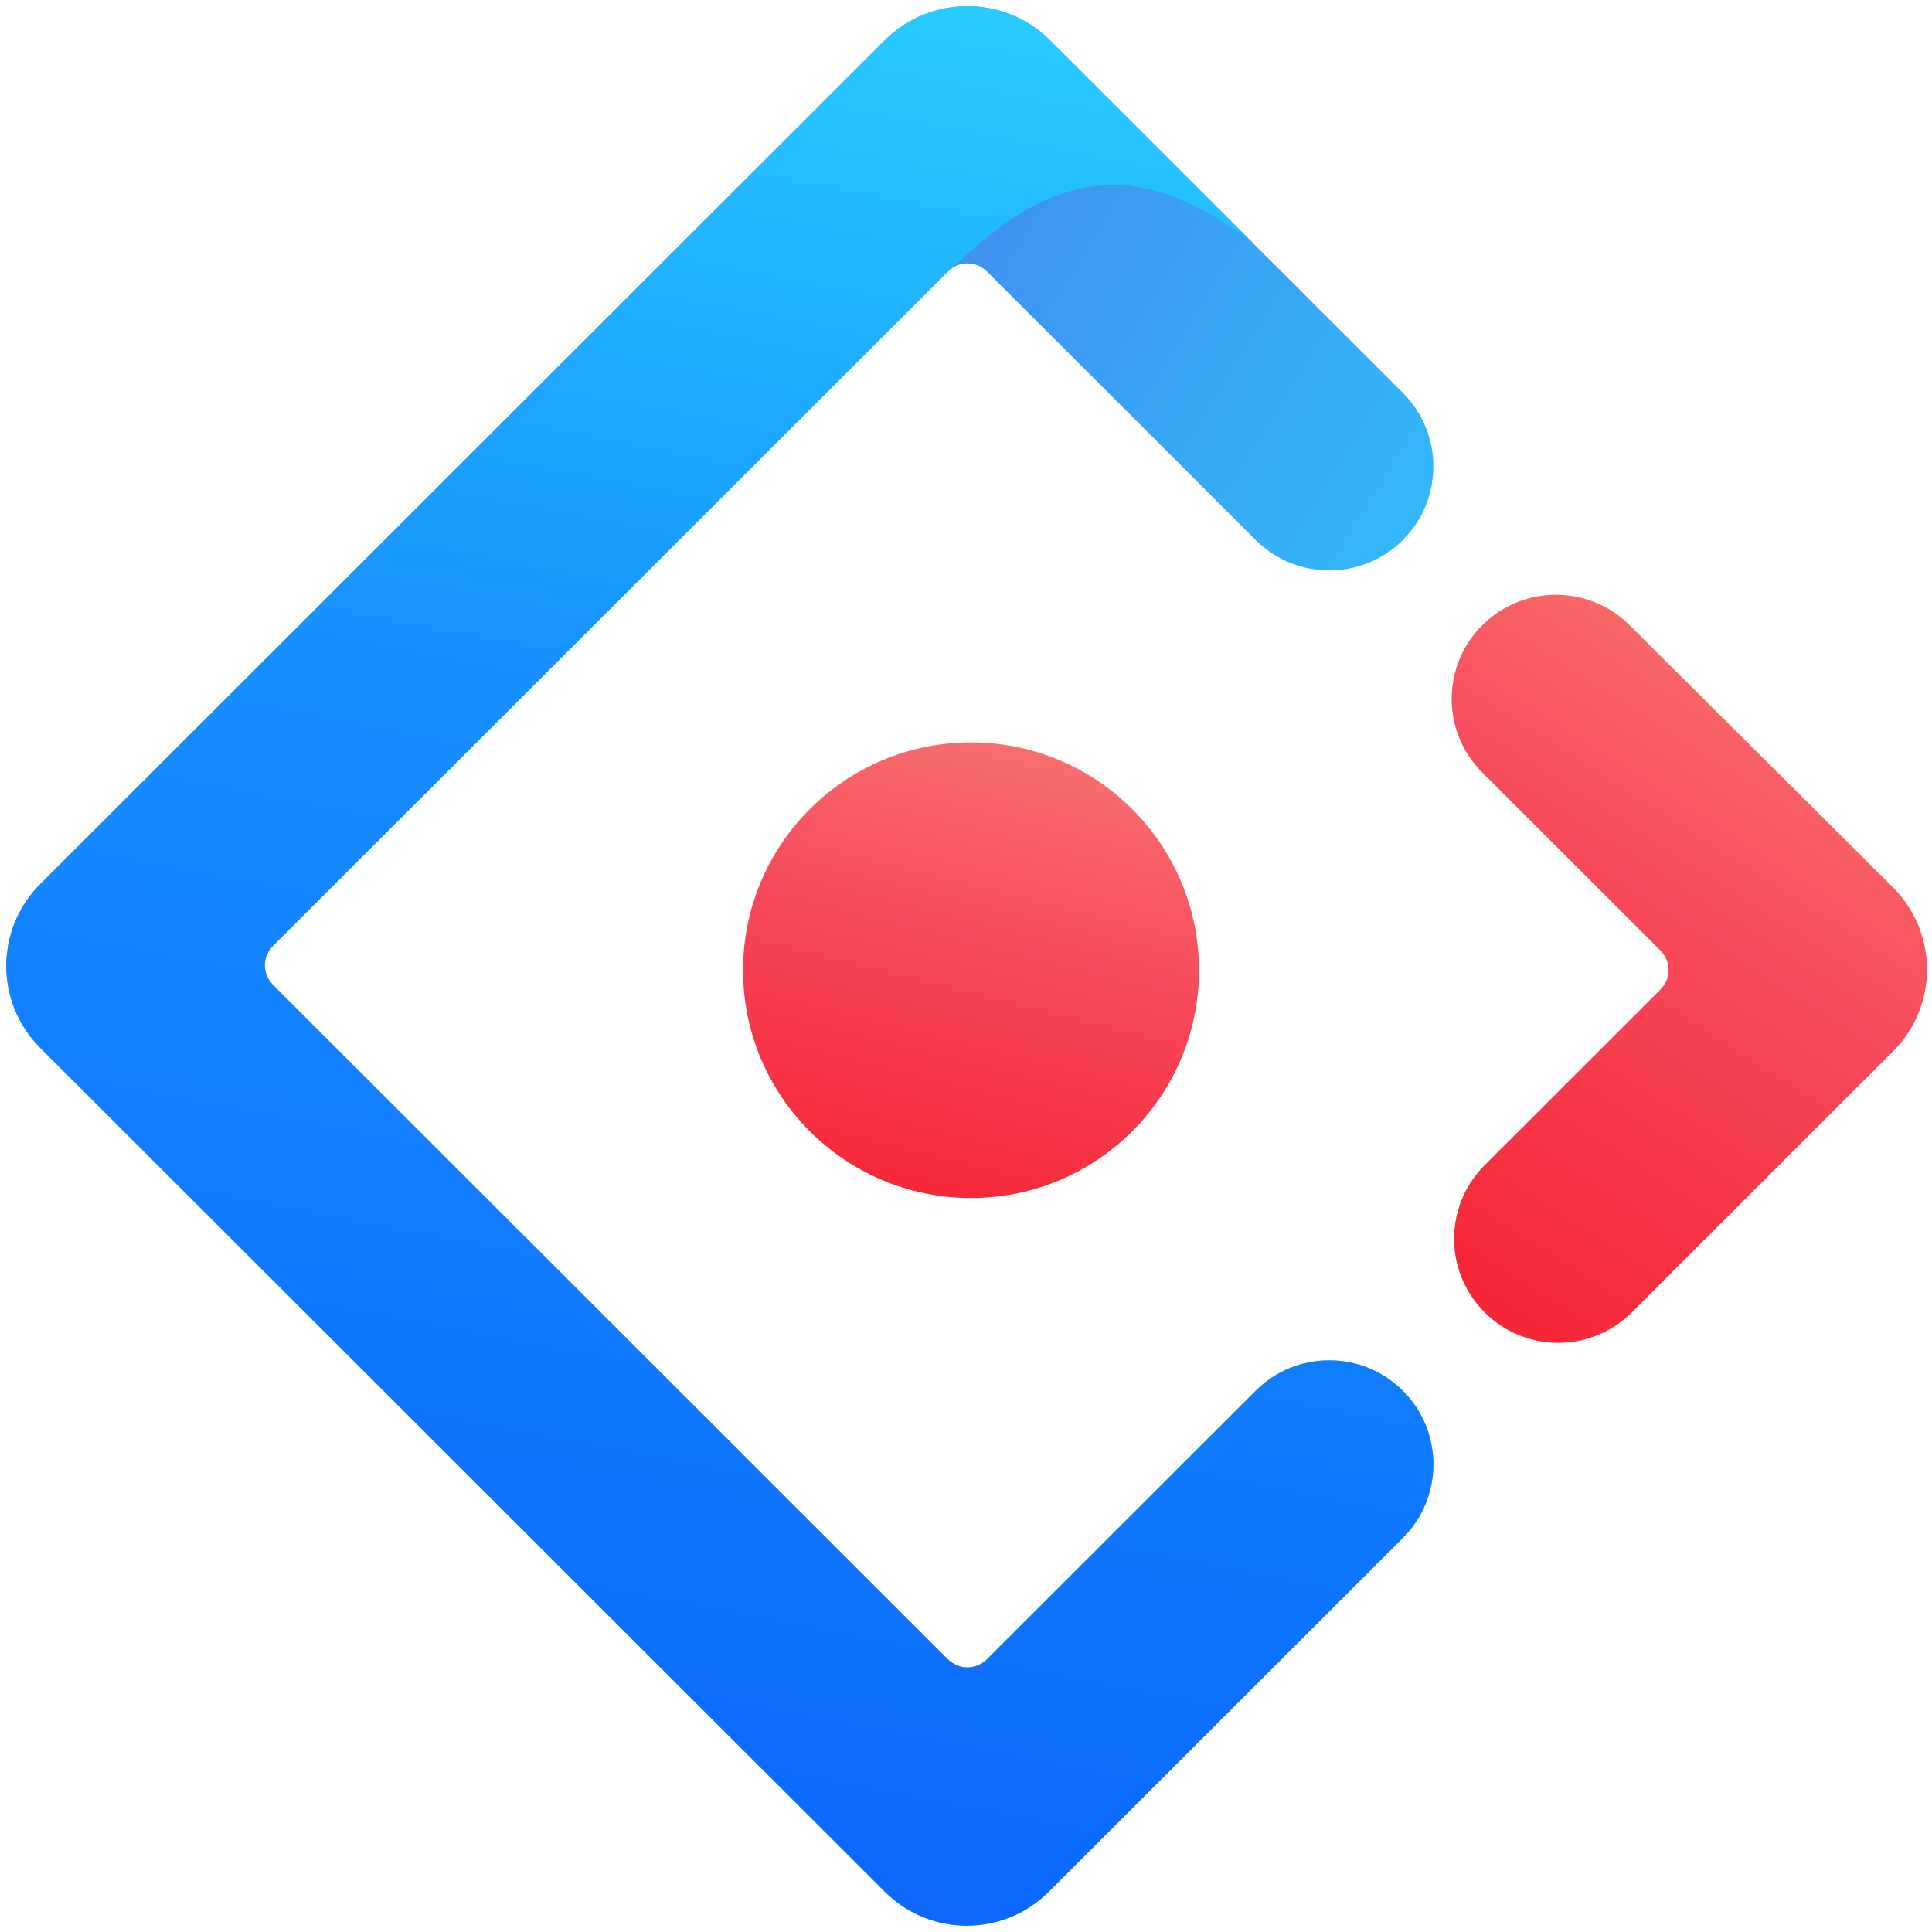
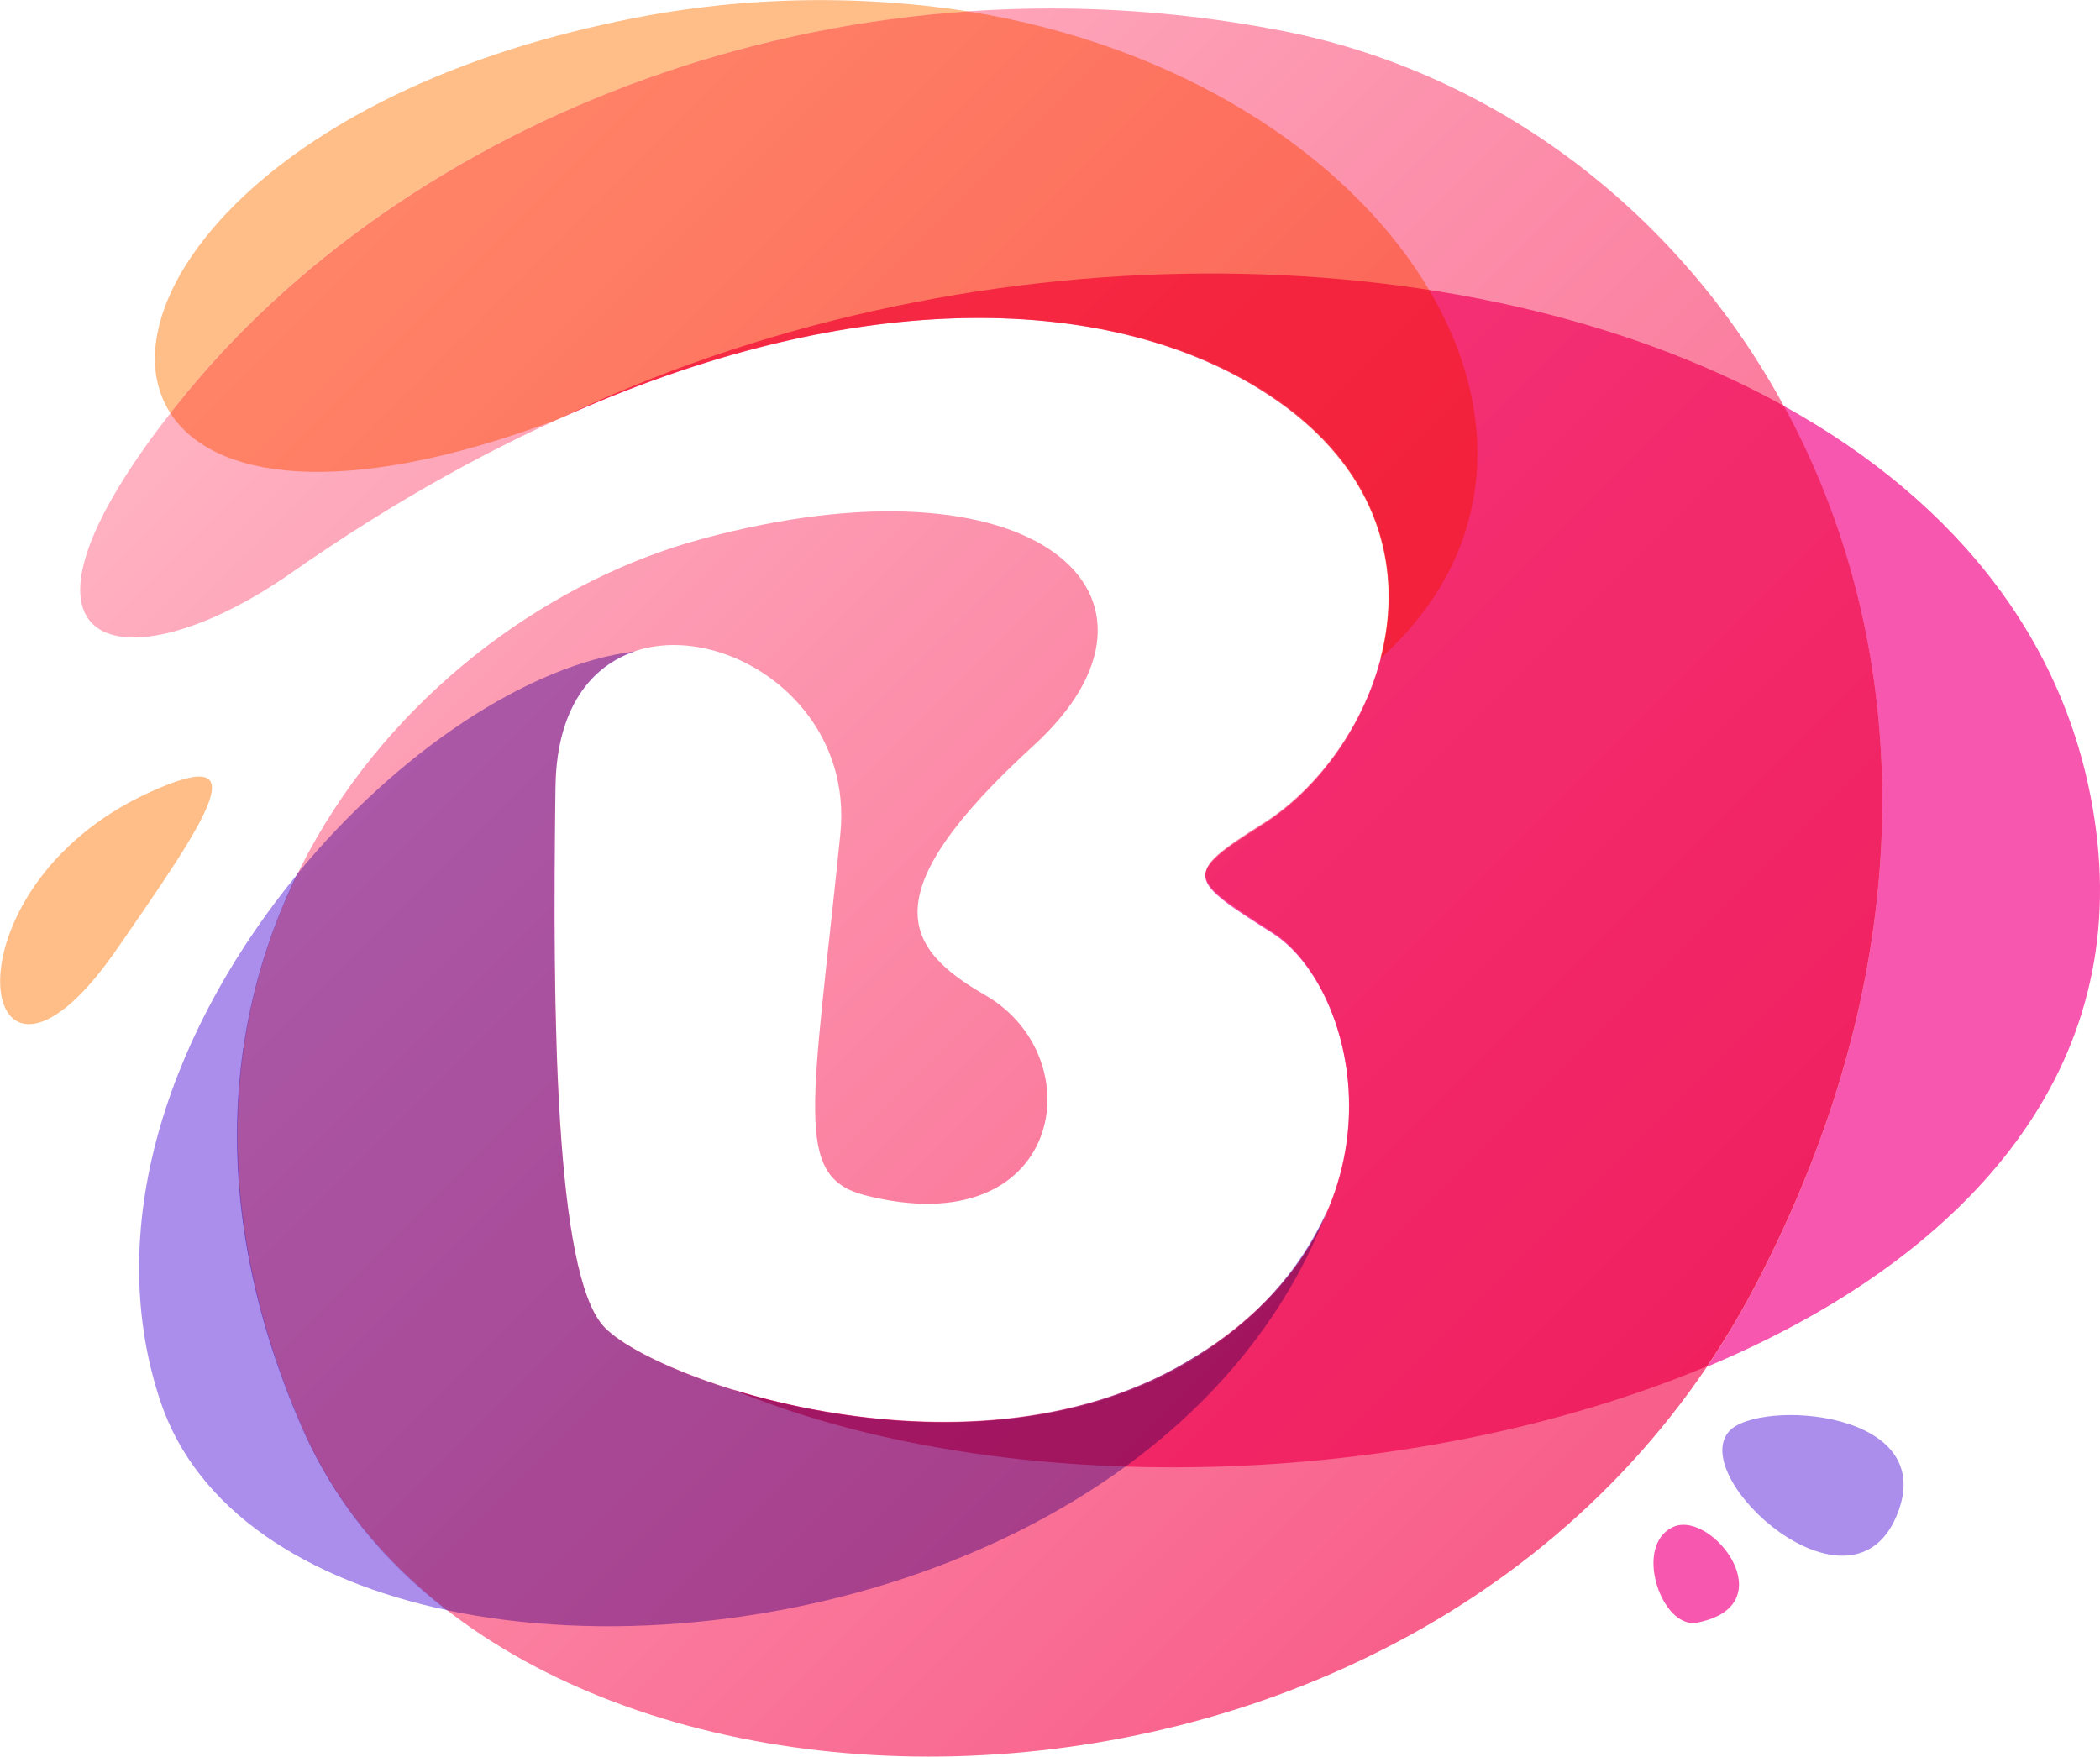
- <svg xmlns="http://www.w3.org/2000/svg" width="200px" height="200px" viewBox="0 0 200 200" version="1.1">
+ <svg xmlns="http://www.w3.org/2000/svg" viewBox="0 0 111.83 93.56">
  <defs>
-     <linearGradient x1="62.102%" y1="0%" x2="108.197%" y2="37.864%" id="linearGradient-1">
-       <stop stop-color="#4285EB" offset="0%" />
-       <stop stop-color="#2EC7FF" offset="100%" />
-     </linearGradient>
-     <linearGradient x1="69.644%" y1="0%" x2="54.043%" y2="108.457%" id="linearGradient-2">
-       <stop stop-color="#29CDFF" offset="0%" />
-       <stop stop-color="#148EFF" offset="37.86%" />
-       <stop stop-color="#0A60FF" offset="100%" />
-     </linearGradient>
-     <linearGradient x1="69.691%" y1="-12.974%" x2="16.723%" y2="117.391%" id="linearGradient-3">
-       <stop stop-color="#FA816E" offset="0%" />
-       <stop stop-color="#F74A5C" offset="41.473%" />
-       <stop stop-color="#F51D2C" offset="100%" />
-     </linearGradient>
-     <linearGradient x1="68.128%" y1="-35.691%" x2="30.44%" y2="114.943%" id="linearGradient-4">
-       <stop stop-color="#FA8E7D" offset="0%" />
-       <stop stop-color="#F74A5C" offset="51.264%" />
-       <stop stop-color="#F51D2C" offset="100%" />
+     <linearGradient id="ac7028c69-dbe4-4c59-8f12-0c3c87d14095" x1="18.64" y1="11.9" x2="85.78" y2="79.04" gradientUnits="userSpaceOnUse">
+       <stop offset="0" stop-color="#ffb2c2" />
+       <stop offset="1" stop-color="#f85e8a" />
    </linearGradient>
  </defs>
-   <g id="Page-1" stroke="none" stroke-width="1" fill="none" fill-rule="evenodd">
-     <g id="logo" transform="translate(-20, -20)">
-       <g id="Group-28-Copy-5" transform="translate(20, 20)">
-         <g id="Group-27-Copy-3">
-           <g id="Group-25" fill-rule="nonzero">
-             <g id="2">
-               <path d="M91.588,4.177 L4.18,91.513 C-0.519,96.208 -0.519,103.792 4.18,108.487 L91.588,195.823 C96.287,200.519 103.877,200.519 108.577,195.823 L145.225,159.205 C149.434,155 149.434,148.182 145.225,143.977 C141.017,139.772 134.194,139.772 129.985,143.977 L102.202,171.737 C101.032,172.906 99.257,172.906 98.088,171.737 L28.286,101.993 C27.116,100.824 27.116,99.051 28.286,97.882 L98.088,28.138 C99.257,26.969 101.032,26.969 102.202,28.138 L129.985,55.898 C134.194,60.103 141.017,60.103 145.225,55.898 C149.434,51.693 149.434,44.876 145.225,40.671 L108.581,4.056 C103.862,-0.538 96.269,-0.501 91.588,4.177 Z" id="Shape" fill="url(#linearGradient-1)" />
-               <path d="M91.588,4.177 L4.18,91.513 C-0.519,96.208 -0.519,103.792 4.18,108.487 L91.588,195.823 C96.287,200.519 103.877,200.519 108.577,195.823 L145.225,159.205 C149.434,155 149.434,148.182 145.225,143.977 C141.017,139.772 134.194,139.772 129.985,143.977 L102.202,171.737 C101.032,172.906 99.257,172.906 98.088,171.737 L28.286,101.993 C27.116,100.824 27.116,99.051 28.286,97.882 L98.088,28.138 C101,25.627 105.752,20.542 112.73,19.352 C117.916,18.469 123.585,20.414 129.739,25.189 C125.625,21.078 118.572,14.034 108.581,4.056 C103.862,-0.538 96.269,-0.501 91.588,4.177 Z" id="Shape" fill="url(#linearGradient-2)" />
-             </g>
-             <path d="M153.686,135.855 C157.894,140.06 164.717,140.06 168.926,135.855 L195.96,108.843 C200.659,104.147 200.659,96.564 195.961,91.869 L168.691,64.718 C164.472,60.518 157.647,60.524 153.436,64.732 C149.227,68.937 149.227,75.754 153.436,79.959 L171.854,98.362 C173.024,99.531 173.024,101.305 171.854,102.473 L153.686,120.627 C149.477,124.832 149.477,131.65 153.686,135.855 Z" id="Shape" fill="url(#linearGradient-3)" />
-           </g>
-           <ellipse id="Combined-Shape" fill="url(#linearGradient-4)" cx="100.519" cy="100.437" rx="23.6" ry="23.581" />
-         </g>
-       </g>
+   <g style="isolation:isolate">
+     <g>
+       <path d="M15.5 30.52c-8.8 6.16-16.89 4.55-5.95-9.12C21.47 6.51 44.36-3 68.22 1.63c24.69 4.78 42.25 34.31 25.28 66.81s-66.88 31.71-77.37 7.68c-10.87-24.89 5.7-43.21 21.22-47.41 17.83-4.83 26.36 3.08 17.69 11S48.11 50.5 52.46 53c5.85 3.37 4.12 13.38-6.44 10.65-3.78-1-2.76-4.57-1.27-19.23 1.06-10.46-15-15-15.17-2.54s0 25.83 2.53 28.72 19.86 9 31.6 1.62 8.57-19.68 4.06-22.57-4.82-3.08-.54-5.78c6.4-4 11.1-15.88.27-22.93-10.33-6.7-29.79-5.94-52 9.58z" fill="url(#ac7028c69-dbe4-4c59-8f12-0c3c87d14095)" />
+       <path d="M92.07 76.24c1.53-1.75 11.39-1.17 8.9 4.56s-11.08-2.06-8.9-4.56z" fill="#ab8eeb" style="mix-blend-mode:multiply" />
+       <path d="M89.14 81.31c2.06-.86 5.93 4.18 1.25 5.11-1.91.39-3.47-4.17-1.25-5.11z" fill="#f757af" style="mix-blend-mode:multiply" />
+       <path d="M8.05 42.16c-11.46 5.14-9.32 19-2 8.64 5.18-7.45 7.67-11.19 2-8.64z" fill="#ffbd88" style="mix-blend-mode:multiply" />
+       <path d="M111.69 44.82c-1.1-10.27-7.46-18.09-16.7-23.2 6.76 12.41 7.72 29.17-1.49 46.82a46.64 46.64 0 0 1-2.59 4.35c12.96-5.42 22.18-14.86 20.78-27.97z" fill="#f757af" style="mix-blend-mode:multiply" />
+       <path d="M95 21.62c-17-9.41-43.77-9.66-65.45.79C45.74 15 59.41 15.7 67.5 21c10.83 7.05 6.13 18.91-.27 22.93-4.28 2.7-4 2.89.54 5.78s7.67 15.17-4.06 22.57C56 77.12 45.77 76.1 39 74c14.48 6 36 5.42 51.9-1.23a46.64 46.64 0 0 0 2.59-4.35c9.22-17.63 8.26-34.42 1.51-46.8z" fill="#f757af" style="mix-blend-mode:multiply" />
+       <path d="M16.13 76.12c-5-11.52-4.18-21.63-.28-29.58C9.41 54.37 5.3 64.92 8.54 74.63c1.94 5.82 7.81 9.55 15.27 11.13a24.69 24.69 0 0 1-7.68-9.64z" fill="#ab8eeb" style="mix-blend-mode:multiply" />
+       <path d="M70.68 64.47a17.33 17.33 0 0 1-7 7.76C52 79.63 34.64 73.5 32.11 70.61s-2.71-16.26-2.53-28.72c.06-4.15 1.88-6.41 4.25-7.2-5.68.7-12.63 5.34-18 11.85-3.9 8-4.75 18.06.28 29.58a24.69 24.69 0 0 0 7.68 9.64c16.28 3.43 40.07-3.42 46.89-21.29z" fill="#ab8eeb" style="mix-blend-mode:multiply" />
+       <path d="M51.58.61a51.86 51.86 0 0 0-19.32.67C13.42 5.4 5.54 16.54 9.07 22l.48-.61C18.65 10 34.14 1.81 51.58.61z" fill="#ffbd88" style="mix-blend-mode:multiply" />
+       <path d="M51.58.61C34.14 1.81 18.65 10 9.55 21.4l-.48.6c2.23 3.47 9 4.67 20.47.4C45.74 15 59.42 15.7 67.5 21c6 3.93 7.25 9.35 6 14.08C86.2 23.66 74.24 4.29 51.58.61z" fill="#ffbd88" style="mix-blend-mode:multiply" />
    </g>
  </g>
</svg>
